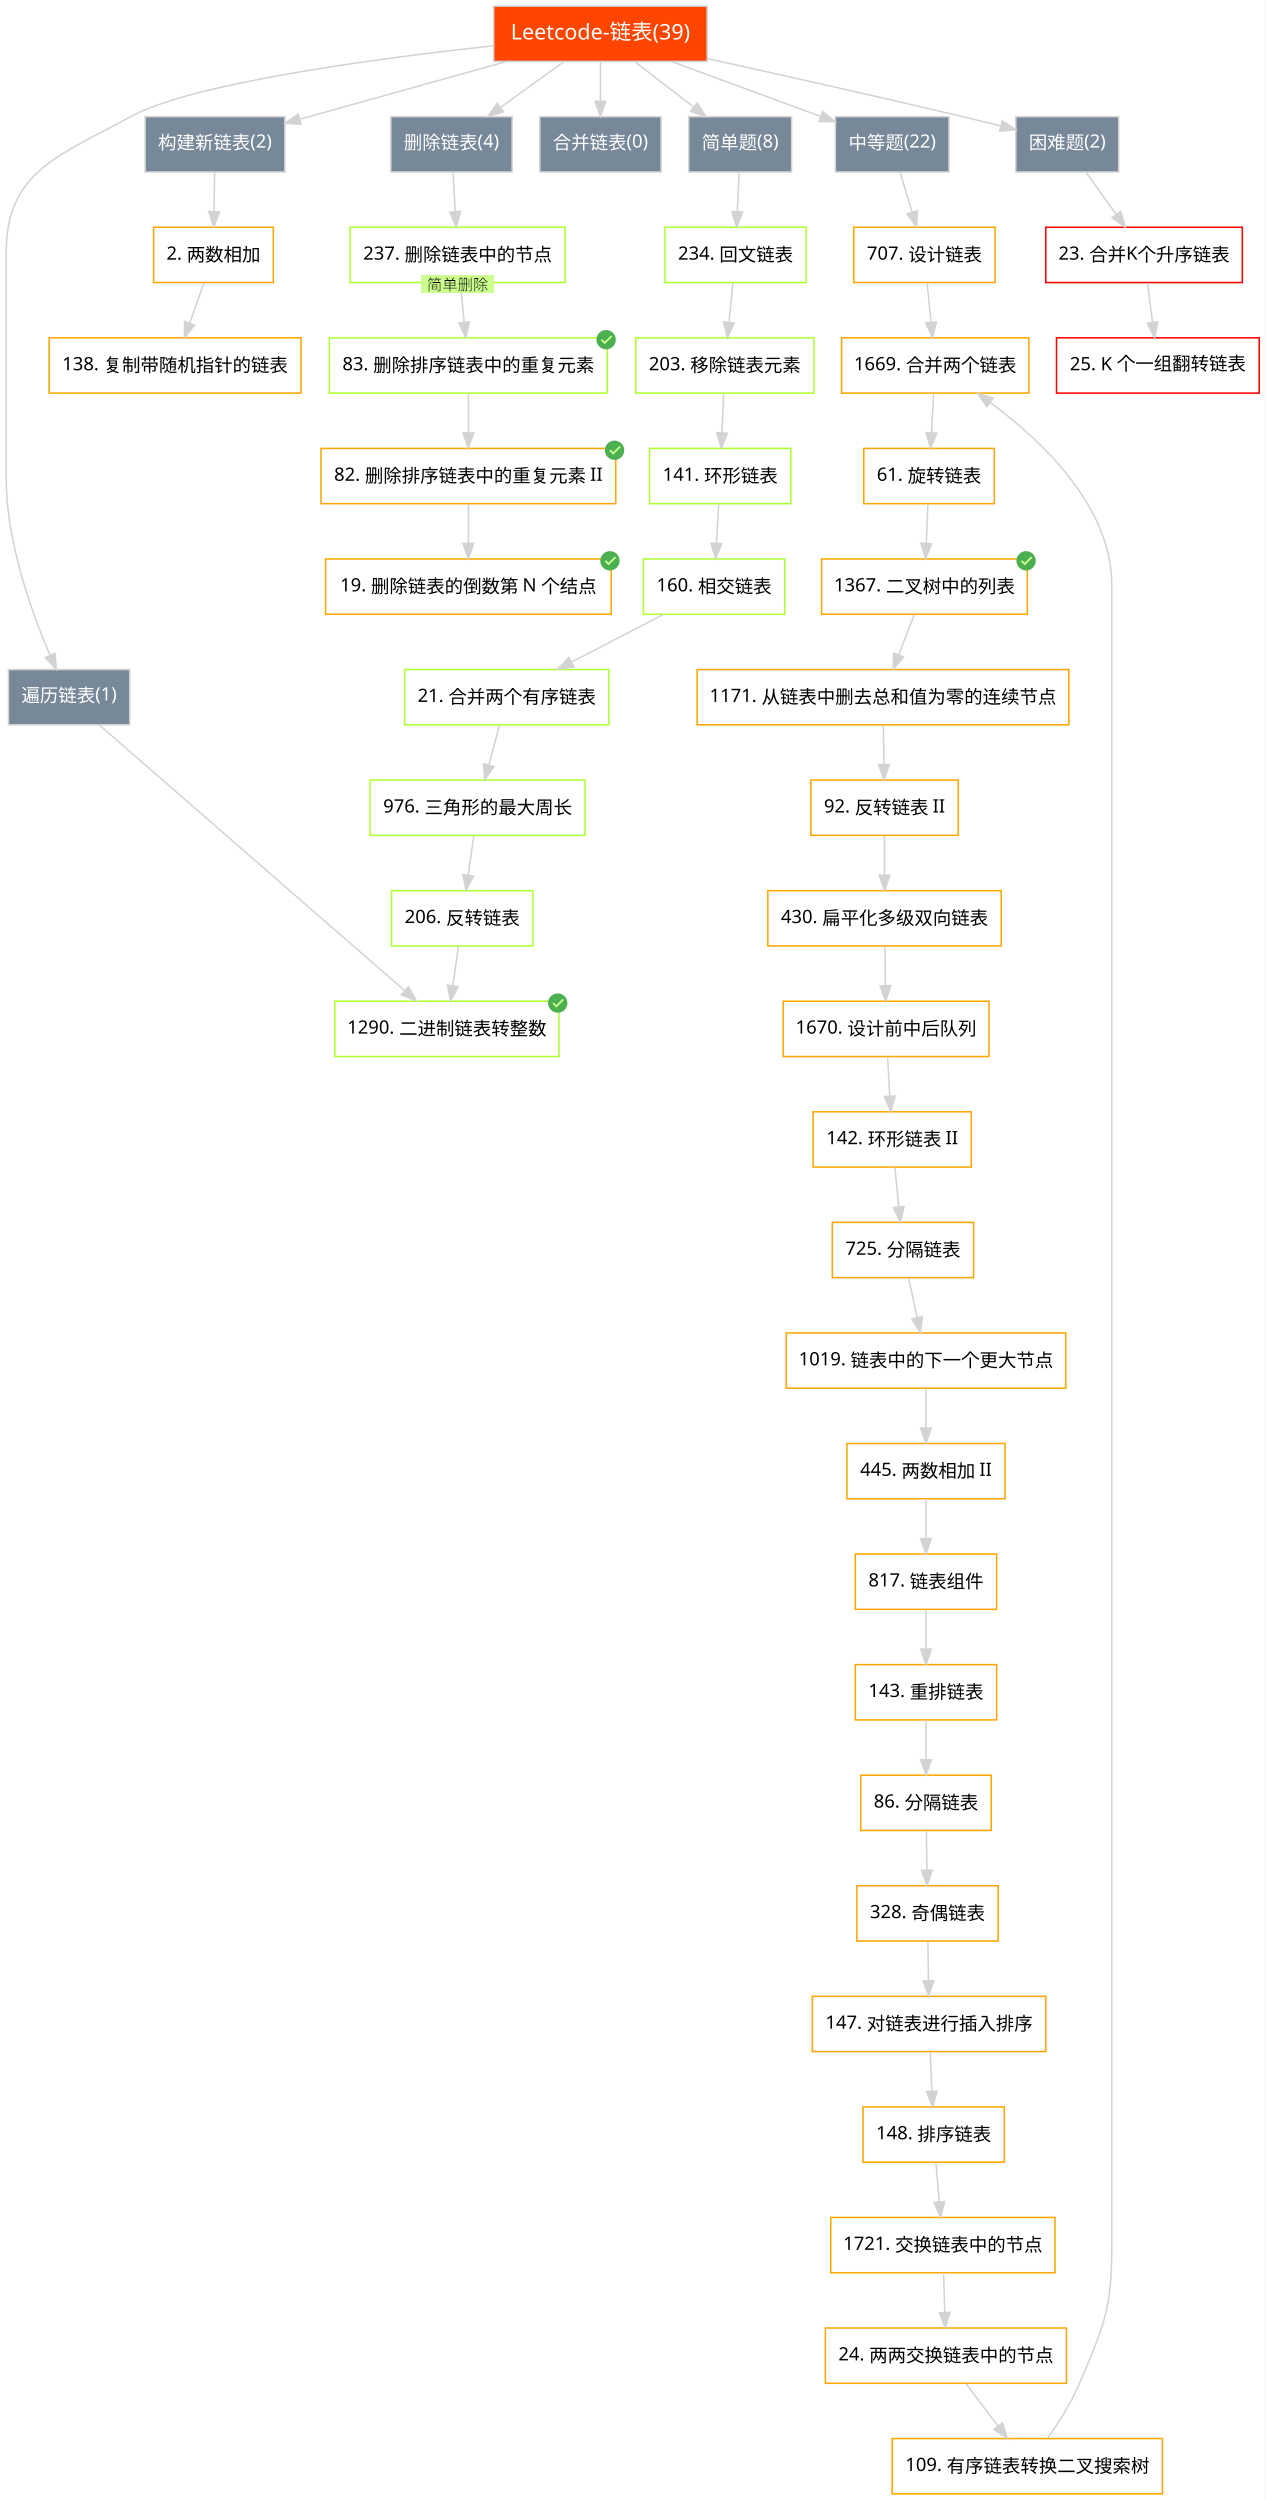
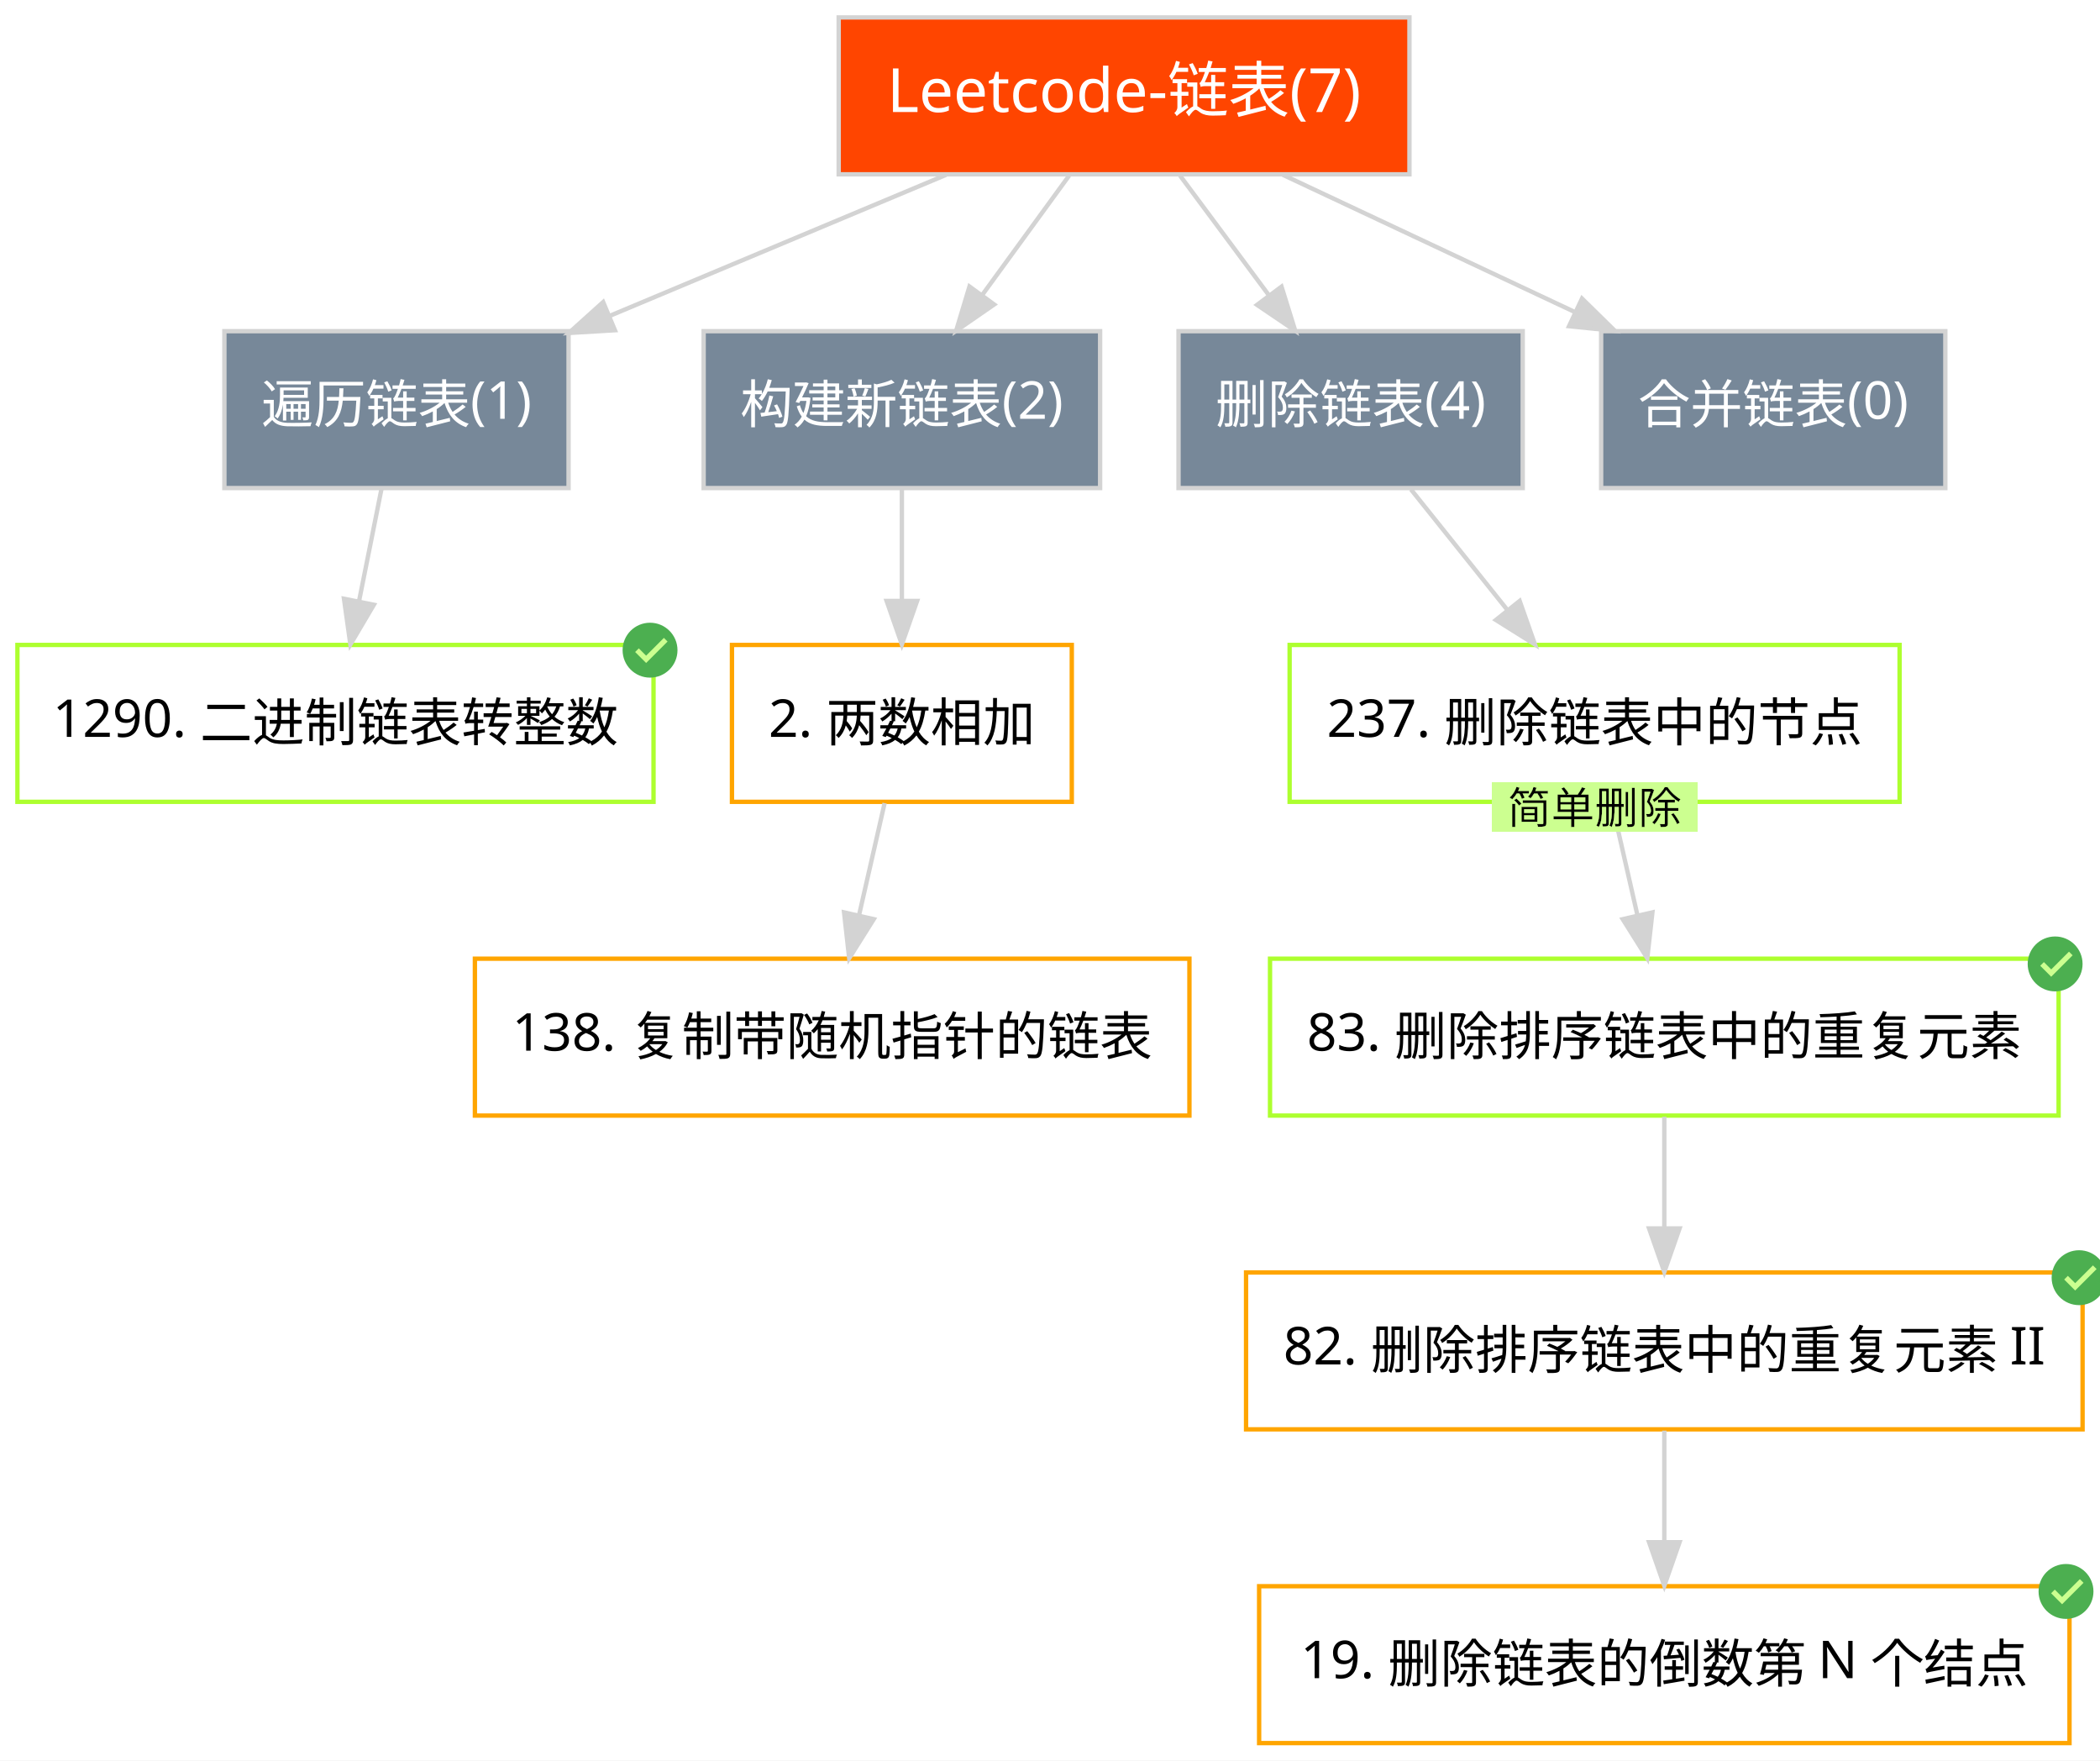
- <svg xmlns="http://www.w3.org/2000/svg" xmlns:xlink="http://www.w3.org/1999/xlink" height="1628pt" viewBox="0.00 0.00 824.00 1628.00" width="824pt">
-   <g class="graph" id="graph0" transform="scale(1 1) rotate(0) translate(4 1624)">
-     <polygon fill="white" points="-4,4 -4,-1624 820,-1624 820,4 -4,4" stroke="transparent" />
+ <svg xmlns="http://www.w3.org/2000/svg" xmlns:xlink="http://www.w3.org/1999/xlink" height="404pt" viewBox="0.00 0.00 482.00 404.00" width="482pt">
+   <g class="graph" id="graph0" transform="scale(1 1) rotate(0) translate(4 400)">
+     <polygon fill="white" points="-4,4 -4,-400 478,-400 478,4 -4,4" stroke="transparent" />
    <g class="node" id="node1">
      <g id="a_node1">
-         <a target="_parent" xlink:href="https://leetcode-cn.com/tag/linked-list" xlink:title="Leetcode-链表(39)">
-           <polygon fill="orangered" points="456.5,-1620 317.5,-1620 317.5,-1584 456.5,-1584 456.5,-1620" stroke="lightgrey" />
-           <text fill="white" font-family="Microsoft YaHei" font-size="14.00" text-anchor="middle" x="387" y="-1598.3">
-       Leetcode-链表(39)
+         <a target="_parent" xlink:href="https://leetcode-cn.com/tag/linked-list" xlink:title="Leetcode-链表(7)">
+           <polygon fill="orangered" points="319.5,-396 188.5,-396 188.5,-360 319.5,-360 319.5,-396" stroke="lightgrey" />
+           <text fill="white" font-family="Microsoft YaHei" font-size="14.00" text-anchor="middle" x="254" y="-374.3">
+       Leetcode-链表(7)
     </text>
        </a>
      </g>
    </g>
    <g class="node" id="node2">
-       <polygon fill="lightslategray" points="80.5,-1188 1.5,-1188 1.5,-1152 80.5,-1152 80.5,-1188" stroke="lightgrey" />
-       <text fill="white" font-family="Microsoft YaHei" font-size="12.00" text-anchor="middle" x="41" y="-1166.9">
+       <polygon fill="lightslategray" points="126.5,-324 47.5,-324 47.5,-288 126.5,-288 126.5,-324" stroke="lightgrey" />
+       <text fill="white" font-family="Microsoft YaHei" font-size="12.00" text-anchor="middle" x="87" y="-302.9">
    遍历链表(1)
   </text>
    </g>
    <g class="edge" id="edge1">
-       <path d="M317.46,-1594.24C240.08,-1585.81 120.7,-1569.79 81,-1548 34.11,-1522.27 0,-1512.48 0,-1459 0,-1459 0,-1459 0,-1313 0,-1271.41 16.44,-1225.56 28.5,-1197.51" fill="none" stroke="lightgrey" />
-       <polygon fill="lightgrey" points="31.85,-1198.59 32.7,-1188.03 25.45,-1195.75 31.85,-1198.59" stroke="lightgrey" />
+       <path d="M213.15,-359.88C189.87,-350.12 160.56,-337.83 136.05,-327.56" fill="none" stroke="lightgrey" />
+       <polygon fill="lightgrey" points="137.14,-324.22 126.57,-323.59 134.44,-330.68 137.14,-324.22" stroke="lightgrey" />
    </g>
    <g class="node" id="node4">
-       <polygon fill="lightslategray" points="181.5,-1548 90.5,-1548 90.5,-1512 181.5,-1512 181.5,-1548" stroke="lightgrey" />
-       <text fill="white" font-family="Microsoft YaHei" font-size="12.00" text-anchor="middle" x="136" y="-1526.9">
+       <polygon fill="lightslategray" points="248.5,-324 157.5,-324 157.5,-288 248.5,-288 248.5,-324" stroke="lightgrey" />
+       <text fill="white" font-family="Microsoft YaHei" font-size="12.00" text-anchor="middle" x="203" y="-302.9">
    构建新链表(2)
   </text>
    </g>
    <g class="edge" id="edge3">
-       <path d="M325.92,-1583.97C284.85,-1572.51 231.16,-1557.54 191.34,-1546.43" fill="none" stroke="lightgrey" />
-       <polygon fill="lightgrey" points="192.11,-1543.01 181.53,-1543.7 190.23,-1549.76 192.11,-1543.01" stroke="lightgrey" />
+       <path d="M241.39,-359.7C235.4,-351.47 228.12,-341.48 221.52,-332.42" fill="none" stroke="lightgrey" />
+       <polygon fill="lightgrey" points="224.18,-330.13 215.46,-324.1 218.52,-334.25 224.18,-330.13" stroke="lightgrey" />
    </g>
    <g class="node" id="node7">
-       <polygon fill="lightslategray" points="329.5,-1548 250.5,-1548 250.5,-1512 329.5,-1512 329.5,-1548" stroke="lightgrey" />
-       <text fill="white" font-family="Microsoft YaHei" font-size="12.00" text-anchor="middle" x="290" y="-1526.9">
+       <polygon fill="lightslategray" points="345.5,-324 266.5,-324 266.5,-288 345.5,-288 345.5,-324" stroke="lightgrey" />
+       <text fill="white" font-family="Microsoft YaHei" font-size="12.00" text-anchor="middle" x="306" y="-302.9">
    删除链表(4)
   </text>
    </g>
    <g class="edge" id="edge6">
-       <path d="M363.02,-1583.7C350.69,-1574.8 335.48,-1563.82 322.15,-1554.2" fill="none" stroke="lightgrey" />
-       <polygon fill="lightgrey" points="323.86,-1551.12 313.7,-1548.1 319.76,-1556.79 323.86,-1551.12" stroke="lightgrey" />
+       <path d="M266.85,-359.7C273.03,-351.39 280.54,-341.28 287.32,-332.14" fill="none" stroke="lightgrey" />
+       <polygon fill="lightgrey" points="290.14,-334.22 293.29,-324.1 284.52,-330.04 290.14,-334.22" stroke="lightgrey" />
    </g>
    <g class="node" id="node12">
-       <polygon fill="lightslategray" points="426.5,-1548 347.5,-1548 347.5,-1512 426.5,-1512 426.5,-1548" stroke="lightgrey" />
-       <text fill="white" font-family="Microsoft YaHei" font-size="12.00" text-anchor="middle" x="387" y="-1526.9">
+       <polygon fill="lightslategray" points="442.5,-324 363.5,-324 363.5,-288 442.5,-288 442.5,-324" stroke="lightgrey" />
+       <text fill="white" font-family="Microsoft YaHei" font-size="12.00" text-anchor="middle" x="403" y="-302.9">
    合并链表(0)
   </text>
    </g>
    <g class="edge" id="edge11">
-       <path d="M387,-1583.7C387,-1575.98 387,-1566.71 387,-1558.11" fill="none" stroke="lightgrey" />
-       <polygon fill="lightgrey" points="390.5,-1558.1 387,-1548.1 383.5,-1558.1 390.5,-1558.1" stroke="lightgrey" />
-     </g>
-     <g class="node" id="node13">
-       <polygon fill="lightslategray" points="511.5,-1548 444.5,-1548 444.5,-1512 511.5,-1512 511.5,-1548" stroke="lightgrey" />
-       <text fill="white" font-family="Microsoft YaHei" font-size="12.00" text-anchor="middle" x="478" y="-1526.9">
-     简单题(8)
-    </text>
-     </g>
-     <g class="edge" id="edge12">
-       <path d="M409.49,-1583.7C420.96,-1574.88 435.06,-1564.03 447.48,-1554.47" fill="none" stroke="lightgrey" />
-       <polygon fill="lightgrey" points="449.97,-1556.98 455.76,-1548.1 445.7,-1551.43 449.97,-1556.98" stroke="lightgrey" />
-     </g>
-     <g class="node" id="node21">
-       <polygon fill="lightslategray" points="614,-1548 540,-1548 540,-1512 614,-1512 614,-1548" stroke="lightgrey" />
-       <text fill="white" font-family="Microsoft YaHei" font-size="12.00" text-anchor="middle" x="577" y="-1526.9">
-     中等题(22)
-    </text>
-     </g>
-     <g class="edge" id="edge21">
-       <path d="M433.48,-1583.88C462.89,-1573.04 500.79,-1559.08 530.25,-1548.22" fill="none" stroke="lightgrey" />
-       <polygon fill="lightgrey" points="531.73,-1551.41 539.9,-1544.67 529.31,-1544.84 531.73,-1551.41" stroke="lightgrey" />
-     </g>
-     <g class="node" id="node43">
-       <polygon fill="lightslategray" points="724.5,-1548 657.5,-1548 657.5,-1512 724.5,-1512 724.5,-1548" stroke="lightgrey" />
-       <text fill="white" font-family="Microsoft YaHei" font-size="12.00" text-anchor="middle" x="691" y="-1526.9">
-     困难题(2)
-    </text>
-     </g>
-     <g class="edge" id="edge44">
-       <path d="M456.55,-1585.84C503.6,-1575.47 567.13,-1561.26 623,-1548 631,-1546.1 639.51,-1544.02 647.7,-1541.99" fill="none" stroke="lightgrey" />
-       <polygon fill="lightgrey" points="648.63,-1545.36 657.49,-1539.55 646.94,-1538.57 648.63,-1545.36" stroke="lightgrey" />
+       <path d="M290.45,-359.88C310.64,-350.39 335.92,-338.51 357.41,-328.42" fill="none" stroke="lightgrey" />
+       <polygon fill="lightgrey" points="359.11,-331.49 366.67,-324.07 356.13,-325.15 359.11,-331.49" stroke="lightgrey" />
    </g>
    <g class="node" id="node3">
      <g id="a_node3">
        <a target="_parent" xlink:href="https://leetcode-cn.com/problems/convert-binary-number-in-a-linked-list-to-integer" xlink:title="1290. 二进制链表转整数">
-           <polygon fill="none" points="360,-972 214,-972 214,-936 360,-936 360,-972" stroke="greenyellow" />
-           <text font-family="Microsoft YaHei" font-size="12.00" text-anchor="middle" x="287" y="-950.9">
+           <polygon fill="none" points="146,-252 0,-252 0,-216 146,-216 146,-252" stroke="greenyellow" />
+           <text font-family="Microsoft YaHei" font-size="12.00" text-anchor="middle" x="73" y="-230.9">
      1290. 二进制链表转整数
     </text>
        </a>
      </g>
-       <g transform="translate(352.0, -978.0) scale(0.3)">
+       <g transform="translate(138.0, -258.0) scale(0.3)">
        <circle cx="24" cy="24" fill="#4caf50" r="21" />
        <polygon fill="#ccff90" points="34.6,14.6 21,28.2 15.4,22.6 12.6,25.4 21,33.8 37.4,17.4" />
      </g>
    </g>
    <g class="edge" id="edge2">
-       <path d="M60.72,-1151.85C104.35,-1113.89 209.18,-1022.7 259.34,-979.06" fill="none" stroke="lightgrey" />
-       <polygon fill="lightgrey" points="261.94,-981.44 267.19,-972.23 257.35,-976.16 261.94,-981.44" stroke="lightgrey" />
+       <path d="M83.54,-287.7C82,-279.98 80.14,-270.71 78.42,-262.11" fill="none" stroke="lightgrey" />
+       <polygon fill="lightgrey" points="81.81,-261.22 76.42,-252.1 74.95,-262.6 81.81,-261.22" stroke="lightgrey" />
    </g>
    <g class="node" id="node5">
      <g id="a_node5">
        <a target="_parent" xlink:href="https://leetcode-cn.com/problems/add-two-numbers" xlink:title="2. 两数相加">
-           <polygon fill="none" points="174,-1476 96,-1476 96,-1440 174,-1440 174,-1476" stroke="orange" />
-           <text font-family="Microsoft YaHei" font-size="12.00" text-anchor="middle" x="135" y="-1454.9">
+           <polygon fill="none" points="242,-252 164,-252 164,-216 242,-216 242,-252" stroke="orange" />
+           <text font-family="Microsoft YaHei" font-size="12.00" text-anchor="middle" x="203" y="-230.9">
      2. 两数相加
     </text>
        </a>
      </g>
    </g>
    <g class="edge" id="edge4">
-       <path d="M135.75,-1511.7C135.64,-1503.98 135.51,-1494.71 135.39,-1486.11" fill="none" stroke="lightgrey" />
-       <polygon fill="lightgrey" points="138.89,-1486.05 135.24,-1476.1 131.89,-1486.15 138.89,-1486.05" stroke="lightgrey" />
+       <path d="M203,-287.7C203,-279.98 203,-270.71 203,-262.11" fill="none" stroke="lightgrey" />
+       <polygon fill="lightgrey" points="206.5,-262.1 203,-252.1 199.5,-262.1 206.5,-262.1" stroke="lightgrey" />
    </g>
    <g class="node" id="node6">
      <g id="a_node6">
        <a target="_parent" xlink:href="https://leetcode-cn.com/problems/copy-list-with-random-pointer" xlink:title="138. 复制带随机指针的链表">
-           <polygon fill="none" points="192,-1404 28,-1404 28,-1368 192,-1368 192,-1404" stroke="orange" />
-           <text font-family="Microsoft YaHei" font-size="12.00" text-anchor="middle" x="110" y="-1382.9">
+           <polygon fill="none" points="269,-180 105,-180 105,-144 269,-144 269,-180" stroke="orange" />
+           <text font-family="Microsoft YaHei" font-size="12.00" text-anchor="middle" x="187" y="-158.9">
      138. 复制带随机指针的链表
     </text>
        </a>
      </g>
    </g>
    <g class="edge" id="edge5">
-       <path d="M128.82,-1439.7C126,-1431.81 122.61,-1422.3 119.48,-1413.55" fill="none" stroke="lightgrey" />
-       <polygon fill="lightgrey" points="122.77,-1412.34 116.11,-1404.1 116.18,-1414.7 122.77,-1412.34" stroke="lightgrey" />
+       <path d="M199.04,-215.7C197.28,-207.98 195.16,-198.71 193.2,-190.11" fill="none" stroke="lightgrey" />
+       <polygon fill="lightgrey" points="196.55,-189.07 190.91,-180.1 189.73,-190.63 196.55,-189.07" stroke="lightgrey" />
    </g>
    <g class="node" id="node8">
      <g id="a_node8">
        <a target="_parent" xlink:href="https://leetcode-cn.com/problems/delete-node-in-a-linked-list" xlink:title="237. 删除链表中的节点">
-           <polygon fill="none" points="364,-1476 224,-1476 224,-1440 364,-1440 364,-1476" stroke="greenyellow" />
-           <text font-family="Microsoft YaHei" font-size="12.00" text-anchor="middle" x="294" y="-1454.9">
+           <polygon fill="none" points="432,-252 292,-252 292,-216 432,-216 432,-252" stroke="greenyellow" />
+           <text font-family="Microsoft YaHei" font-size="12.00" text-anchor="middle" x="362" y="-230.9">
      237. 删除链表中的节点
     </text>
        </a>
      </g>
    </g>
    <g class="edge" id="edge7">
-       <path d="M290.99,-1511.7C291.43,-1503.98 291.96,-1494.71 292.45,-1486.11" fill="none" stroke="lightgrey" />
-       <polygon fill="lightgrey" points="295.95,-1486.29 293.02,-1476.1 288.96,-1485.89 295.95,-1486.29" stroke="lightgrey" />
+       <path d="M319.84,-287.7C326.49,-279.39 334.58,-269.28 341.89,-260.14" fill="none" stroke="lightgrey" />
+       <polygon fill="lightgrey" points="344.8,-262.1 348.32,-252.1 339.34,-257.73 344.8,-262.1" stroke="lightgrey" />
    </g>
    <g class="node" id="node9">
      <g id="a_node9">
        <a target="_parent" xlink:href="https://leetcode-cn.com/problems/remove-duplicates-from-sorted-list" xlink:title="83. 删除排序链表中的重复元素">
-           <polygon fill="none" points="391.5,-1404 210.5,-1404 210.5,-1368 391.5,-1368 391.5,-1404" stroke="greenyellow" />
-           <text font-family="Microsoft YaHei" font-size="12.00" text-anchor="middle" x="301" y="-1382.9">
+           <polygon fill="none" points="468.5,-180 287.5,-180 287.5,-144 468.5,-144 468.5,-180" stroke="greenyellow" />
+           <text font-family="Microsoft YaHei" font-size="12.00" text-anchor="middle" x="378" y="-158.9">
      83. 删除排序链表中的重复元素
     </text>
        </a>
      </g>
-       <g transform="translate(383.5, -1410.0) scale(0.3)">
+       <g transform="translate(460.5, -186.0) scale(0.3)">
        <circle cx="24" cy="24" fill="#4caf50" r="21" />
        <polygon fill="#ccff90" points="34.6,14.6 21,28.2 15.4,22.6 12.6,25.4 21,33.8 37.4,17.4" />
      </g>
    </g>
    <g class="edge" id="edge8">
-       <path d="M295.73,-1439.7C296.5,-1431.98 297.43,-1422.71 298.29,-1414.11" fill="none" stroke="lightgrey" />
-       <polygon fill="lightgrey" points="301.78,-1414.4 299.29,-1404.1 294.81,-1413.71 301.78,-1414.4" stroke="lightgrey" />
+       <path d="M365.96,-215.7C367.72,-207.98 369.84,-198.71 371.8,-190.11" fill="none" stroke="lightgrey" />
+       <polygon fill="lightgrey" points="375.27,-190.63 374.09,-180.1 368.45,-189.07 375.27,-190.63" stroke="lightgrey" />
    </g>
    <g class="node" id="node10">
      <g id="a_node10">
        <a target="_parent" xlink:href="https://leetcode-cn.com/problems/remove-duplicates-from-sorted-list-ii" xlink:title="82. 删除排序链表中的重复元素 II">
-           <polygon fill="none" points="397,-1332 205,-1332 205,-1296 397,-1296 397,-1332" stroke="orange" />
-           <text font-family="Microsoft YaHei" font-size="12.00" text-anchor="middle" x="301" y="-1310.9">
+           <polygon fill="none" points="474,-108 282,-108 282,-72 474,-72 474,-108" stroke="orange" />
+           <text font-family="Microsoft YaHei" font-size="12.00" text-anchor="middle" x="378" y="-86.9">
      82. 删除排序链表中的重复元素 II
     </text>
        </a>
      </g>
-       <g transform="translate(389.0, -1338.0) scale(0.3)">
+       <g transform="translate(466.0, -114.0) scale(0.3)">
        <circle cx="24" cy="24" fill="#4caf50" r="21" />
        <polygon fill="#ccff90" points="34.6,14.6 21,28.2 15.4,22.6 12.6,25.4 21,33.8 37.4,17.4" />
      </g>
    </g>
    <g class="edge" id="edge9">
-       <path d="M301,-1367.7C301,-1359.98 301,-1350.71 301,-1342.11" fill="none" stroke="lightgrey" />
-       <polygon fill="lightgrey" points="304.5,-1342.1 301,-1332.1 297.5,-1342.1 304.5,-1342.1" stroke="lightgrey" />
+       <path d="M378,-143.7C378,-135.98 378,-126.71 378,-118.11" fill="none" stroke="lightgrey" />
+       <polygon fill="lightgrey" points="381.5,-118.1 378,-108.1 374.5,-118.1 381.5,-118.1" stroke="lightgrey" />
    </g>
    <g class="node" id="node11">
      <g id="a_node11">
        <a target="_parent" xlink:href="https://leetcode-cn.com/problems/remove-nth-node-from-end-of-list" xlink:title="19. 删除链表的倒数第 N 个结点">
-           <polygon fill="none" points="394,-1260 208,-1260 208,-1224 394,-1224 394,-1260" stroke="orange" />
-           <text font-family="Microsoft YaHei" font-size="12.00" text-anchor="middle" x="301" y="-1238.9">
+           <polygon fill="none" points="471,-36 285,-36 285,0 471,0 471,-36" stroke="orange" />
+           <text font-family="Microsoft YaHei" font-size="12.00" text-anchor="middle" x="378" y="-14.9">
      19. 删除链表的倒数第 N 个结点
     </text>
        </a>
      </g>
-       <g transform="translate(386.0, -1266.0) scale(0.3)">
+       <g transform="translate(463.0, -42.0) scale(0.3)">
        <circle cx="24" cy="24" fill="#4caf50" r="21" />
        <polygon fill="#ccff90" points="34.6,14.6 21,28.2 15.4,22.6 12.6,25.4 21,33.8 37.4,17.4" />
      </g>
    </g>
    <g class="edge" id="edge10">
-       <path d="M301,-1295.7C301,-1287.98 301,-1278.71 301,-1270.11" fill="none" stroke="lightgrey" />
-       <polygon fill="lightgrey" points="304.5,-1270.1 301,-1260.1 297.5,-1270.1 304.5,-1270.1" stroke="lightgrey" />
-     </g>
-     <g class="node" id="node14">
-       <g id="a_node14">
-         <a target="_parent" xlink:href="https://leetcode-cn.com/problems/palindrome-linked-list" xlink:title="234. 回文链表">
-           <polygon fill="none" points="521,-1476 429,-1476 429,-1440 521,-1440 521,-1476" stroke="greenyellow" />
-           <text font-family="Microsoft YaHei" font-size="12.00" text-anchor="middle" x="475" y="-1454.9">
-       234. 回文链表
-      </text>
-         </a>
-       </g>
-     </g>
-     <g class="edge" id="edge13">
-       <path d="M477.26,-1511.7C476.93,-1503.98 476.53,-1494.71 476.16,-1486.11" fill="none" stroke="lightgrey" />
-       <polygon fill="lightgrey" points="479.66,-1485.95 475.73,-1476.1 472.66,-1486.25 479.66,-1485.95" stroke="lightgrey" />
-     </g>
-     <g class="node" id="node15">
-       <g id="a_node15">
-         <a target="_parent" xlink:href="https://leetcode-cn.com/problems/remove-linked-list-elements" xlink:title="203. 移除链表元素">
-           <polygon fill="none" points="526,-1404 410,-1404 410,-1368 526,-1368 526,-1404" stroke="greenyellow" />
-           <text font-family="Microsoft YaHei" font-size="12.00" text-anchor="middle" x="468" y="-1382.9">
-       203. 移除链表元素
-      </text>
-         </a>
-       </g>
-     </g>
-     <g class="edge" id="edge14">
-       <path d="M473.27,-1439.7C472.5,-1431.98 471.57,-1422.71 470.71,-1414.11" fill="none" stroke="lightgrey" />
-       <polygon fill="lightgrey" points="474.19,-1413.71 469.71,-1404.1 467.22,-1414.4 474.19,-1413.71" stroke="lightgrey" />
-     </g>
-     <g class="node" id="node16">
-       <g id="a_node16">
-         <a target="_parent" xlink:href="https://leetcode-cn.com/problems/linked-list-cycle" xlink:title="141. 环形链表">
-           <polygon fill="none" points="511,-1332 419,-1332 419,-1296 511,-1296 511,-1332" stroke="greenyellow" />
-           <text font-family="Microsoft YaHei" font-size="12.00" text-anchor="middle" x="465" y="-1310.9">
-       141. 环形链表
-      </text>
-         </a>
-       </g>
-     </g>
-     <g class="edge" id="edge15">
-       <path d="M467.26,-1367.7C466.93,-1359.98 466.53,-1350.71 466.16,-1342.11" fill="none" stroke="lightgrey" />
-       <polygon fill="lightgrey" points="469.66,-1341.95 465.73,-1332.1 462.66,-1342.25 469.66,-1341.95" stroke="lightgrey" />
-     </g>
-     <g class="node" id="node17">
-       <g id="a_node17">
-         <a target="_parent" xlink:href="https://leetcode-cn.com/problems/intersection-of-two-linked-lists" xlink:title="160. 相交链表">
-           <polygon fill="none" points="507,-1260 415,-1260 415,-1224 507,-1224 507,-1260" stroke="greenyellow" />
-           <text font-family="Microsoft YaHei" font-size="12.00" text-anchor="middle" x="461" y="-1238.9">
-       160. 相交链表
-      </text>
-         </a>
-       </g>
-     </g>
-     <g class="edge" id="edge16">
-       <path d="M464.01,-1295.7C463.57,-1287.98 463.04,-1278.71 462.55,-1270.11" fill="none" stroke="lightgrey" />
-       <polygon fill="lightgrey" points="466.04,-1269.89 461.98,-1260.1 459.05,-1270.29 466.04,-1269.89" stroke="lightgrey" />
-     </g>
-     <g class="node" id="node18">
-       <g id="a_node18">
-         <a target="_parent" xlink:href="https://leetcode-cn.com/problems/merge-two-sorted-lists" xlink:title="21. 合并两个有序链表">
-           <polygon fill="none" points="392.5,-1188 259.5,-1188 259.5,-1152 392.5,-1152 392.5,-1188" stroke="greenyellow" />
-           <text font-family="Microsoft YaHei" font-size="12.00" text-anchor="middle" x="326" y="-1166.9">
-       21. 合并两个有序链表
-      </text>
-         </a>
-       </g>
-     </g>
-     <g class="edge" id="edge17">
-       <path d="M427.98,-1223.88C409.92,-1214.51 387.35,-1202.81 368.05,-1192.8" fill="none" stroke="lightgrey" />
-       <polygon fill="lightgrey" points="369.64,-1189.69 359.15,-1188.19 366.42,-1195.9 369.64,-1189.69" stroke="lightgrey" />
-     </g>
-     <g class="node" id="node19">
-       <g id="a_node19">
-         <a target="_parent" xlink:href="https://leetcode-cn.com/problems/largest-perimeter-triangle" xlink:title="976. 三角形的最大周长">
-           <polygon fill="none" points="377,-1116 237,-1116 237,-1080 377,-1080 377,-1116" stroke="greenyellow" />
-           <text font-family="Microsoft YaHei" font-size="12.00" text-anchor="middle" x="307" y="-1094.9">
-       976. 三角形的最大周长
-      </text>
-         </a>
-       </g>
-     </g>
-     <g class="edge" id="edge18">
-       <path d="M321.3,-1151.7C319.19,-1143.9 316.64,-1134.51 314.28,-1125.83" fill="none" stroke="lightgrey" />
-       <polygon fill="lightgrey" points="317.64,-1124.84 311.64,-1116.1 310.88,-1126.67 317.64,-1124.84" stroke="lightgrey" />
-     </g>
-     <g class="node" id="node20">
-       <g id="a_node20">
-         <a target="_parent" xlink:href="https://leetcode-cn.com/problems/reverse-linked-list" xlink:title="206. 反转链表">
-           <polygon fill="none" points="343,-1044 251,-1044 251,-1008 343,-1008 343,-1044" stroke="greenyellow" />
-           <text font-family="Microsoft YaHei" font-size="12.00" text-anchor="middle" x="297" y="-1022.9">
-       206. 反转链表
-      </text>
-         </a>
-       </g>
-     </g>
-     <g class="edge" id="edge19">
-       <path d="M304.53,-1079.7C303.43,-1071.98 302.1,-1062.71 300.87,-1054.11" fill="none" stroke="lightgrey" />
-       <polygon fill="lightgrey" points="304.32,-1053.51 299.44,-1044.1 297.39,-1054.5 304.32,-1053.51" stroke="lightgrey" />
-     </g>
-     <g class="edge" id="edge20">
-       <path d="M294.53,-1007.7C293.43,-999.98 292.1,-990.71 290.87,-982.11" fill="none" stroke="lightgrey" />
-       <polygon fill="lightgrey" points="294.32,-981.51 289.44,-972.1 287.39,-982.5 294.32,-981.51" stroke="lightgrey" />
-     </g>
-     <g class="node" id="node22">
-       <g id="a_node22">
-         <a target="_parent" xlink:href="https://leetcode-cn.com/problems/design-linked-list" xlink:title="707. 设计链表">
-           <polygon fill="none" points="644,-1476 552,-1476 552,-1440 644,-1440 644,-1476" stroke="orange" />
-           <text font-family="Microsoft YaHei" font-size="12.00" text-anchor="middle" x="598" y="-1454.9">
-       707. 设计链表
-      </text>
-         </a>
-       </g>
-     </g>
-     <g class="edge" id="edge22">
-       <path d="M582.19,-1511.7C584.53,-1503.9 587.35,-1494.51 589.95,-1485.83" fill="none" stroke="lightgrey" />
-       <polygon fill="lightgrey" points="593.35,-1486.69 592.87,-1476.1 586.64,-1484.68 593.35,-1486.69" stroke="lightgrey" />
-     </g>
-     <g class="node" id="node23">
-       <g id="a_node23">
-         <a target="_parent" xlink:href="https://leetcode-cn.com/problems/merge-in-between-linked-lists" xlink:title="1669. 合并两个链表">
-           <polygon fill="none" points="666,-1404 544,-1404 544,-1368 666,-1368 666,-1404" stroke="orange" />
-           <text font-family="Microsoft YaHei" font-size="12.00" text-anchor="middle" x="605" y="-1382.9">
-       1669. 合并两个链表
-      </text>
-         </a>
-       </g>
-     </g>
-     <g class="edge" id="edge23">
-       <path d="M599.73,-1439.7C600.5,-1431.98 601.43,-1422.71 602.29,-1414.11" fill="none" stroke="lightgrey" />
-       <polygon fill="lightgrey" points="605.78,-1414.4 603.29,-1404.1 598.81,-1413.71 605.78,-1414.4" stroke="lightgrey" />
-     </g>
-     <g class="node" id="node24">
-       <g id="a_node24">
-         <a target="_parent" xlink:href="https://leetcode-cn.com/problems/rotate-list" xlink:title="61. 旋转链表">
-           <polygon fill="none" points="643.5,-1332 558.5,-1332 558.5,-1296 643.5,-1296 643.5,-1332" stroke="orange" />
-           <text font-family="Microsoft YaHei" font-size="12.00" text-anchor="middle" x="601" y="-1310.9">
-       61. 旋转链表
-      </text>
-         </a>
-       </g>
-     </g>
-     <g class="edge" id="edge24">
-       <path d="M604.01,-1367.7C603.57,-1359.98 603.04,-1350.71 602.55,-1342.11" fill="none" stroke="lightgrey" />
-       <polygon fill="lightgrey" points="606.04,-1341.89 601.98,-1332.1 599.05,-1342.29 606.04,-1341.89" stroke="lightgrey" />
-     </g>
-     <g class="node" id="node25">
-       <g id="a_node25">
-         <a target="_parent" xlink:href="https://leetcode-cn.com/problems/linked-list-in-binary-tree" xlink:title="1367. 二叉树中的列表">
-           <polygon fill="none" points="665,-1260 531,-1260 531,-1224 665,-1224 665,-1260" stroke="orange" />
-           <text font-family="Microsoft YaHei" font-size="12.00" text-anchor="middle" x="598" y="-1238.9">
-       1367. 二叉树中的列表
-      </text>
-         </a>
-       </g>
-       <g transform="translate(657.0, -1266.0) scale(0.3)">
-         <circle cx="24" cy="24" fill="#4caf50" r="21" />
-         <polygon fill="#ccff90" points="34.6,14.6 21,28.2 15.4,22.6 12.6,25.4 21,33.8 37.4,17.4" />
-       </g>
-     </g>
-     <g class="edge" id="edge25">
-       <path d="M600.26,-1295.7C599.93,-1287.98 599.53,-1278.71 599.16,-1270.11" fill="none" stroke="lightgrey" />
-       <polygon fill="lightgrey" points="602.66,-1269.95 598.73,-1260.1 595.66,-1270.25 602.66,-1269.95" stroke="lightgrey" />
-     </g>
-     <g class="node" id="node26">
-       <g id="a_node26">
-         <a target="_parent" xlink:href="https://leetcode-cn.com/problems/remove-zero-sum-consecutive-nodes-from-linked-list" xlink:title="1171. 从链表中删去总和值为零的连续节点">
-           <polygon fill="none" points="692,-1188 450,-1188 450,-1152 692,-1152 692,-1188" stroke="orange" />
-           <text font-family="Microsoft YaHei" font-size="12.00" text-anchor="middle" x="571" y="-1166.9">
-       1171. 从链表中删去总和值为零的连续节点
-      </text>
-         </a>
-       </g>
-     </g>
-     <g class="edge" id="edge26">
-       <path d="M591.33,-1223.7C588.29,-1215.81 584.62,-1206.3 581.24,-1197.55" fill="none" stroke="lightgrey" />
-       <polygon fill="lightgrey" points="584.46,-1196.17 577.6,-1188.1 577.93,-1198.69 584.46,-1196.17" stroke="lightgrey" />
-     </g>
-     <g class="node" id="node27">
-       <g id="a_node27">
-         <a target="_parent" xlink:href="https://leetcode-cn.com/problems/reverse-linked-list-ii" xlink:title="92. 反转链表 II">
-           <polygon fill="none" points="620,-1116 524,-1116 524,-1080 620,-1080 620,-1116" stroke="orange" />
-           <text font-family="Microsoft YaHei" font-size="12.00" text-anchor="middle" x="572" y="-1094.9">
-       92. 反转链表 II
-      </text>
-         </a>
-       </g>
-     </g>
-     <g class="edge" id="edge27">
-       <path d="M571.25,-1151.7C571.36,-1143.98 571.49,-1134.71 571.61,-1126.11" fill="none" stroke="lightgrey" />
-       <polygon fill="lightgrey" points="575.11,-1126.15 571.76,-1116.1 568.11,-1126.05 575.11,-1126.15" stroke="lightgrey" />
-     </g>
-     <g class="node" id="node28">
-       <g id="a_node28">
-         <a target="_parent" xlink:href="https://leetcode-cn.com/problems/flatten-a-multilevel-doubly-linked-list" xlink:title="430. 扁平化多级双向链表">
-           <polygon fill="none" points="648,-1044 496,-1044 496,-1008 648,-1008 648,-1044" stroke="orange" />
-           <text font-family="Microsoft YaHei" font-size="12.00" text-anchor="middle" x="572" y="-1022.9">
-       430. 扁平化多级双向链表
-      </text>
-         </a>
-       </g>
-     </g>
-     <g class="edge" id="edge28">
-       <path d="M572,-1079.7C572,-1071.98 572,-1062.71 572,-1054.11" fill="none" stroke="lightgrey" />
-       <polygon fill="lightgrey" points="575.5,-1054.1 572,-1044.1 568.5,-1054.1 575.5,-1054.1" stroke="lightgrey" />
-     </g>
-     <g class="node" id="node29">
-       <g id="a_node29">
-         <a target="_parent" xlink:href="https://leetcode-cn.com/problems/design-front-middle-back-queue" xlink:title="1670. 设计前中后队列">
-           <polygon fill="none" points="640,-972 506,-972 506,-936 640,-936 640,-972" stroke="orange" />
-           <text font-family="Microsoft YaHei" font-size="12.00" text-anchor="middle" x="573" y="-950.9">
-       1670. 设计前中后队列
-      </text>
-         </a>
-       </g>
-     </g>
-     <g class="edge" id="edge29">
-       <path d="M572.25,-1007.7C572.36,-999.98 572.49,-990.71 572.61,-982.11" fill="none" stroke="lightgrey" />
-       <polygon fill="lightgrey" points="576.11,-982.15 572.76,-972.1 569.11,-982.05 576.11,-982.15" stroke="lightgrey" />
-     </g>
-     <g class="node" id="node30">
-       <g id="a_node30">
-         <a target="_parent" xlink:href="https://leetcode-cn.com/problems/linked-list-cycle-ii" xlink:title="142. 环形链表 II">
-           <polygon fill="none" points="628.5,-900 525.5,-900 525.5,-864 628.5,-864 628.5,-900" stroke="orange" />
-           <text font-family="Microsoft YaHei" font-size="12.00" text-anchor="middle" x="577" y="-878.9">
-       142. 环形链表 II
-      </text>
-         </a>
-       </g>
-     </g>
-     <g class="edge" id="edge30">
-       <path d="M573.99,-935.7C574.43,-927.98 574.96,-918.71 575.45,-910.11" fill="none" stroke="lightgrey" />
-       <polygon fill="lightgrey" points="578.95,-910.29 576.02,-900.1 571.96,-909.89 578.95,-910.29" stroke="lightgrey" />
-     </g>
-     <g class="node" id="node31">
-       <g id="a_node31">
-         <a target="_parent" xlink:href="https://leetcode-cn.com/problems/split-linked-list-in-parts" xlink:title="725. 分隔链表">
-           <polygon fill="none" points="630,-828 538,-828 538,-792 630,-792 630,-828" stroke="orange" />
-           <text font-family="Microsoft YaHei" font-size="12.00" text-anchor="middle" x="584" y="-806.9">
-       725. 分隔链表
-      </text>
-         </a>
-       </g>
-     </g>
-     <g class="edge" id="edge31">
-       <path d="M578.73,-863.7C579.5,-855.98 580.43,-846.71 581.29,-838.11" fill="none" stroke="lightgrey" />
-       <polygon fill="lightgrey" points="584.78,-838.4 582.29,-828.1 577.81,-837.71 584.78,-838.4" stroke="lightgrey" />
-     </g>
-     <g class="node" id="node32">
-       <g id="a_node32">
-         <a target="_parent" xlink:href="https://leetcode-cn.com/problems/next-greater-node-in-linked-list" xlink:title="1019. 链表中的下一个更大节点">
-           <polygon fill="none" points="690,-756 508,-756 508,-720 690,-720 690,-756" stroke="orange" />
-           <text font-family="Microsoft YaHei" font-size="12.00" text-anchor="middle" x="599" y="-734.9">
-       1019. 链表中的下一个更大节点
-      </text>
-         </a>
-       </g>
-     </g>
-     <g class="edge" id="edge32">
-       <path d="M587.71,-791.7C589.36,-783.98 591.35,-774.71 593.19,-766.11" fill="none" stroke="lightgrey" />
-       <polygon fill="lightgrey" points="596.66,-766.62 595.33,-756.1 589.82,-765.15 596.66,-766.62" stroke="lightgrey" />
-     </g>
-     <g class="node" id="node33">
-       <g id="a_node33">
-         <a target="_parent" xlink:href="https://leetcode-cn.com/problems/add-two-numbers-ii" xlink:title="445. 两数相加 II">
-           <polygon fill="none" points="650.5,-684 547.5,-684 547.5,-648 650.5,-648 650.5,-684" stroke="orange" />
-           <text font-family="Microsoft YaHei" font-size="12.00" text-anchor="middle" x="599" y="-662.9">
-       445. 两数相加 II
-      </text>
-         </a>
-       </g>
-     </g>
-     <g class="edge" id="edge33">
-       <path d="M599,-719.7C599,-711.98 599,-702.71 599,-694.11" fill="none" stroke="lightgrey" />
-       <polygon fill="lightgrey" points="602.5,-694.1 599,-684.1 595.5,-694.1 602.5,-694.1" stroke="lightgrey" />
-     </g>
-     <g class="node" id="node34">
-       <g id="a_node34">
-         <a target="_parent" xlink:href="https://leetcode-cn.com/problems/linked-list-components" xlink:title="817. 链表组件">
-           <polygon fill="none" points="645,-612 553,-612 553,-576 645,-576 645,-612" stroke="orange" />
-           <text font-family="Microsoft YaHei" font-size="12.00" text-anchor="middle" x="599" y="-590.9">
-       817. 链表组件
-      </text>
-         </a>
-       </g>
-     </g>
-     <g class="edge" id="edge34">
-       <path d="M599,-647.7C599,-639.98 599,-630.71 599,-622.11" fill="none" stroke="lightgrey" />
-       <polygon fill="lightgrey" points="602.5,-622.1 599,-612.1 595.5,-622.1 602.5,-622.1" stroke="lightgrey" />
-     </g>
-     <g class="node" id="node35">
-       <g id="a_node35">
-         <a target="_parent" xlink:href="https://leetcode-cn.com/problems/reorder-list" xlink:title="143. 重排链表">
-           <polygon fill="none" points="645,-540 553,-540 553,-504 645,-504 645,-540" stroke="orange" />
-           <text font-family="Microsoft YaHei" font-size="12.00" text-anchor="middle" x="599" y="-518.9">
-       143. 重排链表
-      </text>
-         </a>
-       </g>
-     </g>
-     <g class="edge" id="edge35">
-       <path d="M599,-575.7C599,-567.98 599,-558.71 599,-550.11" fill="none" stroke="lightgrey" />
-       <polygon fill="lightgrey" points="602.5,-550.1 599,-540.1 595.5,-550.1 602.5,-550.1" stroke="lightgrey" />
-     </g>
-     <g class="node" id="node36">
-       <g id="a_node36">
-         <a target="_parent" xlink:href="https://leetcode-cn.com/problems/partition-list" xlink:title="86. 分隔链表">
-           <polygon fill="none" points="641.5,-468 556.5,-468 556.5,-432 641.5,-432 641.5,-468" stroke="orange" />
-           <text font-family="Microsoft YaHei" font-size="12.00" text-anchor="middle" x="599" y="-446.9">
-       86. 分隔链表
-      </text>
-         </a>
-       </g>
-     </g>
-     <g class="edge" id="edge36">
-       <path d="M599,-503.7C599,-495.98 599,-486.71 599,-478.11" fill="none" stroke="lightgrey" />
-       <polygon fill="lightgrey" points="602.5,-478.1 599,-468.1 595.5,-478.1 602.5,-478.1" stroke="lightgrey" />
-     </g>
-     <g class="node" id="node37">
-       <g id="a_node37">
-         <a target="_parent" xlink:href="https://leetcode-cn.com/problems/odd-even-linked-list" xlink:title="328. 奇偶链表">
-           <polygon fill="none" points="646,-396 554,-396 554,-360 646,-360 646,-396" stroke="orange" />
-           <text font-family="Microsoft YaHei" font-size="12.00" text-anchor="middle" x="600" y="-374.9">
-       328. 奇偶链表
-      </text>
-         </a>
-       </g>
-     </g>
-     <g class="edge" id="edge37">
-       <path d="M599.25,-431.7C599.36,-423.98 599.49,-414.71 599.61,-406.11" fill="none" stroke="lightgrey" />
-       <polygon fill="lightgrey" points="603.11,-406.15 599.76,-396.1 596.11,-406.05 603.11,-406.15" stroke="lightgrey" />
-     </g>
-     <g class="node" id="node38">
-       <g id="a_node38">
-         <a target="_parent" xlink:href="https://leetcode-cn.com/problems/insertion-sort-list" xlink:title="147. 对链表进行插入排序">
-           <polygon fill="none" points="677,-324 525,-324 525,-288 677,-288 677,-324" stroke="orange" />
-           <text font-family="Microsoft YaHei" font-size="12.00" text-anchor="middle" x="601" y="-302.9">
-       147. 对链表进行插入排序
-      </text>
-         </a>
-       </g>
-     </g>
-     <g class="edge" id="edge38">
-       <path d="M600.25,-359.7C600.36,-351.98 600.49,-342.71 600.61,-334.11" fill="none" stroke="lightgrey" />
-       <polygon fill="lightgrey" points="604.11,-334.15 600.76,-324.1 597.11,-334.05 604.11,-334.15" stroke="lightgrey" />
-     </g>
-     <g class="node" id="node39">
-       <g id="a_node39">
-         <a target="_parent" xlink:href="https://leetcode-cn.com/problems/sort-list" xlink:title="148. 排序链表">
-           <polygon fill="none" points="650,-252 558,-252 558,-216 650,-216 650,-252" stroke="orange" />
-           <text font-family="Microsoft YaHei" font-size="12.00" text-anchor="middle" x="604" y="-230.9">
-       148. 排序链表
-      </text>
-         </a>
-       </g>
-     </g>
-     <g class="edge" id="edge39">
-       <path d="M601.74,-287.7C602.07,-279.98 602.47,-270.71 602.84,-262.11" fill="none" stroke="lightgrey" />
-       <polygon fill="lightgrey" points="606.34,-262.25 603.27,-252.1 599.34,-261.95 606.34,-262.25" stroke="lightgrey" />
-     </g>
-     <g class="node" id="node40">
-       <g id="a_node40">
-         <a target="_parent" xlink:href="https://leetcode-cn.com/problems/swapping-nodes-in-a-linked-list" xlink:title="1721. 交换链表中的节点">
-           <polygon fill="none" points="683,-180 537,-180 537,-144 683,-144 683,-180" stroke="orange" />
-           <text font-family="Microsoft YaHei" font-size="12.00" text-anchor="middle" x="610" y="-158.9">
-       1721. 交换链表中的节点
-      </text>
-         </a>
-       </g>
-     </g>
-     <g class="edge" id="edge40">
-       <path d="M605.48,-215.7C606.14,-207.98 606.94,-198.71 607.68,-190.11" fill="none" stroke="lightgrey" />
-       <polygon fill="lightgrey" points="611.17,-190.37 608.53,-180.1 604.19,-189.77 611.17,-190.37" stroke="lightgrey" />
-     </g>
-     <g class="node" id="node41">
-       <g id="a_node41">
-         <a target="_parent" xlink:href="https://leetcode-cn.com/problems/swap-nodes-in-pairs" xlink:title="24. 两两交换链表中的节点">
-           <polygon fill="none" points="690.5,-108 533.5,-108 533.5,-72 690.5,-72 690.5,-108" stroke="orange" />
-           <text font-family="Microsoft YaHei" font-size="12.00" text-anchor="middle" x="612" y="-86.9">
-       24. 两两交换链表中的节点
-      </text>
-         </a>
-       </g>
-     </g>
-     <g class="edge" id="edge41">
-       <path d="M610.49,-143.7C610.71,-135.98 610.98,-126.71 611.23,-118.11" fill="none" stroke="lightgrey" />
-       <polygon fill="lightgrey" points="614.72,-118.2 611.51,-108.1 607.73,-118 614.72,-118.2" stroke="lightgrey" />
-     </g>
-     <g class="node" id="node42">
-       <g id="a_node42">
-         <a target="_parent" xlink:href="https://leetcode-cn.com/problems/convert-sorted-list-to-binary-search-tree" xlink:title="109. 有序链表转换二叉搜索树">
-           <polygon fill="none" points="753,-36 577,-36 577,0 753,0 753,-36" stroke="orange" />
-           <text font-family="Microsoft YaHei" font-size="12.00" text-anchor="middle" x="665" y="-14.9">
-       109. 有序链表转换二叉搜索树
-      </text>
-         </a>
-       </g>
-     </g>
-     <g class="edge" id="edge42">
-       <path d="M625.1,-71.7C631.39,-63.39 639.05,-53.28 645.96,-44.14" fill="none" stroke="lightgrey" />
-       <polygon fill="lightgrey" points="648.8,-46.19 652.05,-36.1 643.22,-41.96 648.8,-46.19" stroke="lightgrey" />
-     </g>
-     <g class="edge" id="edge43">
-       <path d="M678.24,-36.31C685.3,-46.28 693.62,-59.32 699,-72 714.87,-109.42 720,-120.36 720,-161 720,-1243 720,-1243 720,-1243 720,-1294.03 674.59,-1337 640.84,-1361.89" fill="none" stroke="lightgrey" />
-       <polygon fill="lightgrey" points="638.64,-1359.16 632.55,-1367.82 642.72,-1364.85 638.64,-1359.16" stroke="lightgrey" />
-     </g>
-     <g class="node" id="node44">
-       <g id="a_node44">
-         <a target="_parent" xlink:href="https://leetcode-cn.com/problems/merge-k-sorted-lists" xlink:title="23. 合并K个升序链表">
-           <polygon fill="none" points="805,-1476 677,-1476 677,-1440 805,-1440 805,-1476" stroke="red" />
-           <text font-family="Microsoft YaHei" font-size="12.00" text-anchor="middle" x="741" y="-1454.9">
-       23. 合并K个升序链表
-      </text>
-         </a>
-       </g>
-     </g>
-     <g class="edge" id="edge45">
-       <path d="M703.36,-1511.7C709.23,-1503.47 716.37,-1493.48 722.84,-1484.42" fill="none" stroke="lightgrey" />
-       <polygon fill="lightgrey" points="725.82,-1486.28 728.78,-1476.1 720.12,-1482.21 725.82,-1486.28" stroke="lightgrey" />
-     </g>
-     <g class="node" id="node45">
-       <g id="a_node45">
-         <a target="_parent" xlink:href="https://leetcode-cn.com/problems/reverse-nodes-in-k-group" xlink:title="25. K 个一组翻转链表">
-           <polygon fill="none" points="816,-1404 684,-1404 684,-1368 816,-1368 816,-1404" stroke="red" />
-           <text font-family="Microsoft YaHei" font-size="12.00" text-anchor="middle" x="750" y="-1382.9">
-       25. K 个一组翻转链表
-      </text>
-         </a>
-       </g>
-     </g>
-     <g class="edge" id="edge46">
-       <path d="M743.22,-1439.7C744.22,-1431.98 745.41,-1422.71 746.51,-1414.11" fill="none" stroke="lightgrey" />
-       <polygon fill="lightgrey" points="750,-1414.47 747.8,-1404.1 743.05,-1413.58 750,-1414.47" stroke="lightgrey" />
+       <path d="M378,-71.7C378,-63.98 378,-54.71 378,-46.11" fill="none" stroke="lightgrey" />
+       <polygon fill="lightgrey" points="381.5,-46.1 378,-36.1 374.5,-46.1 381.5,-46.1" stroke="lightgrey" />
    </g>
    <g class="key">
      <defs>
        <filter height="1.2" id="solid" width="1.2" x="-0.1" y="-0.1">
          <feFlood flood-color="#ccff90" result="bg" />
          <feMerge>
            <feMergeNode in="bg" />
            <feMergeNode in="SourceGraphic" />
          </feMerge>
        </filter>
      </defs>
-       <text filter="url(#solid)" font-family="Microsoft YaHei" font-size="10.00" text-anchor="middle" x="294.0" y="-1435.0">
+       <text filter="url(#solid)" font-family="Microsoft YaHei" font-size="10.00" text-anchor="middle" x="362.0" y="-211.0">
    简单删除
   </text>
    </g>
  </g>
</svg>
